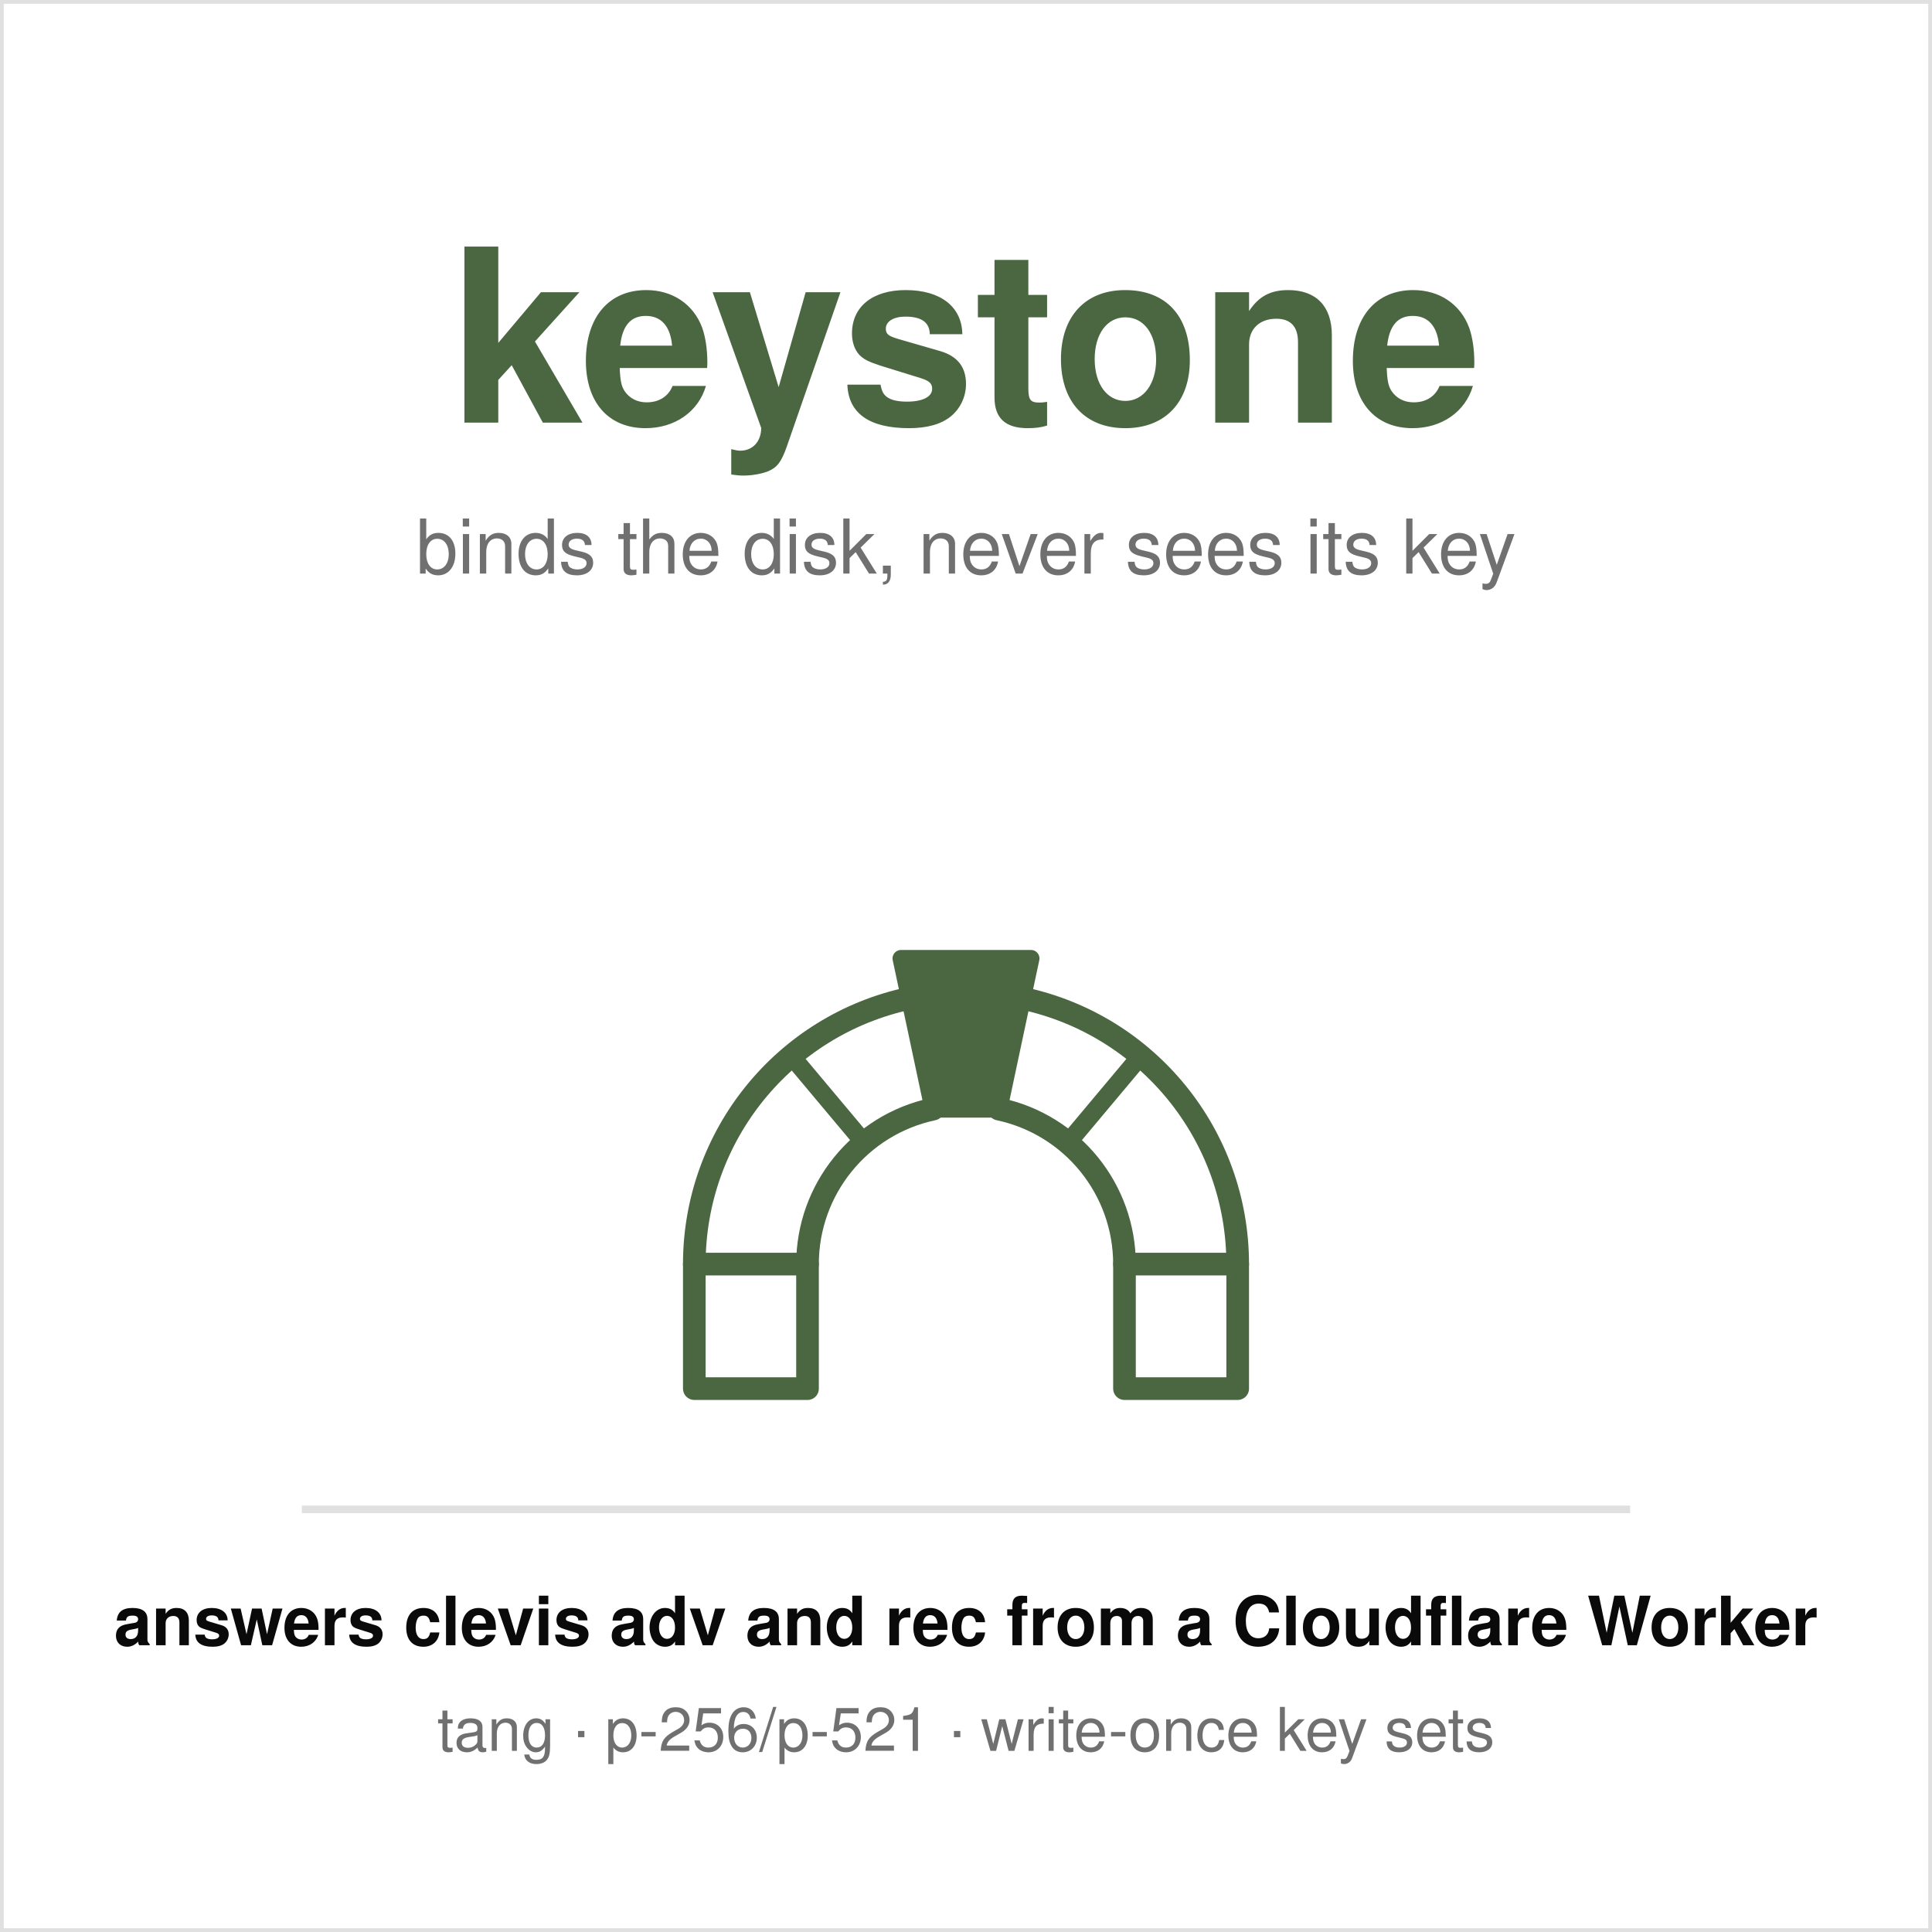
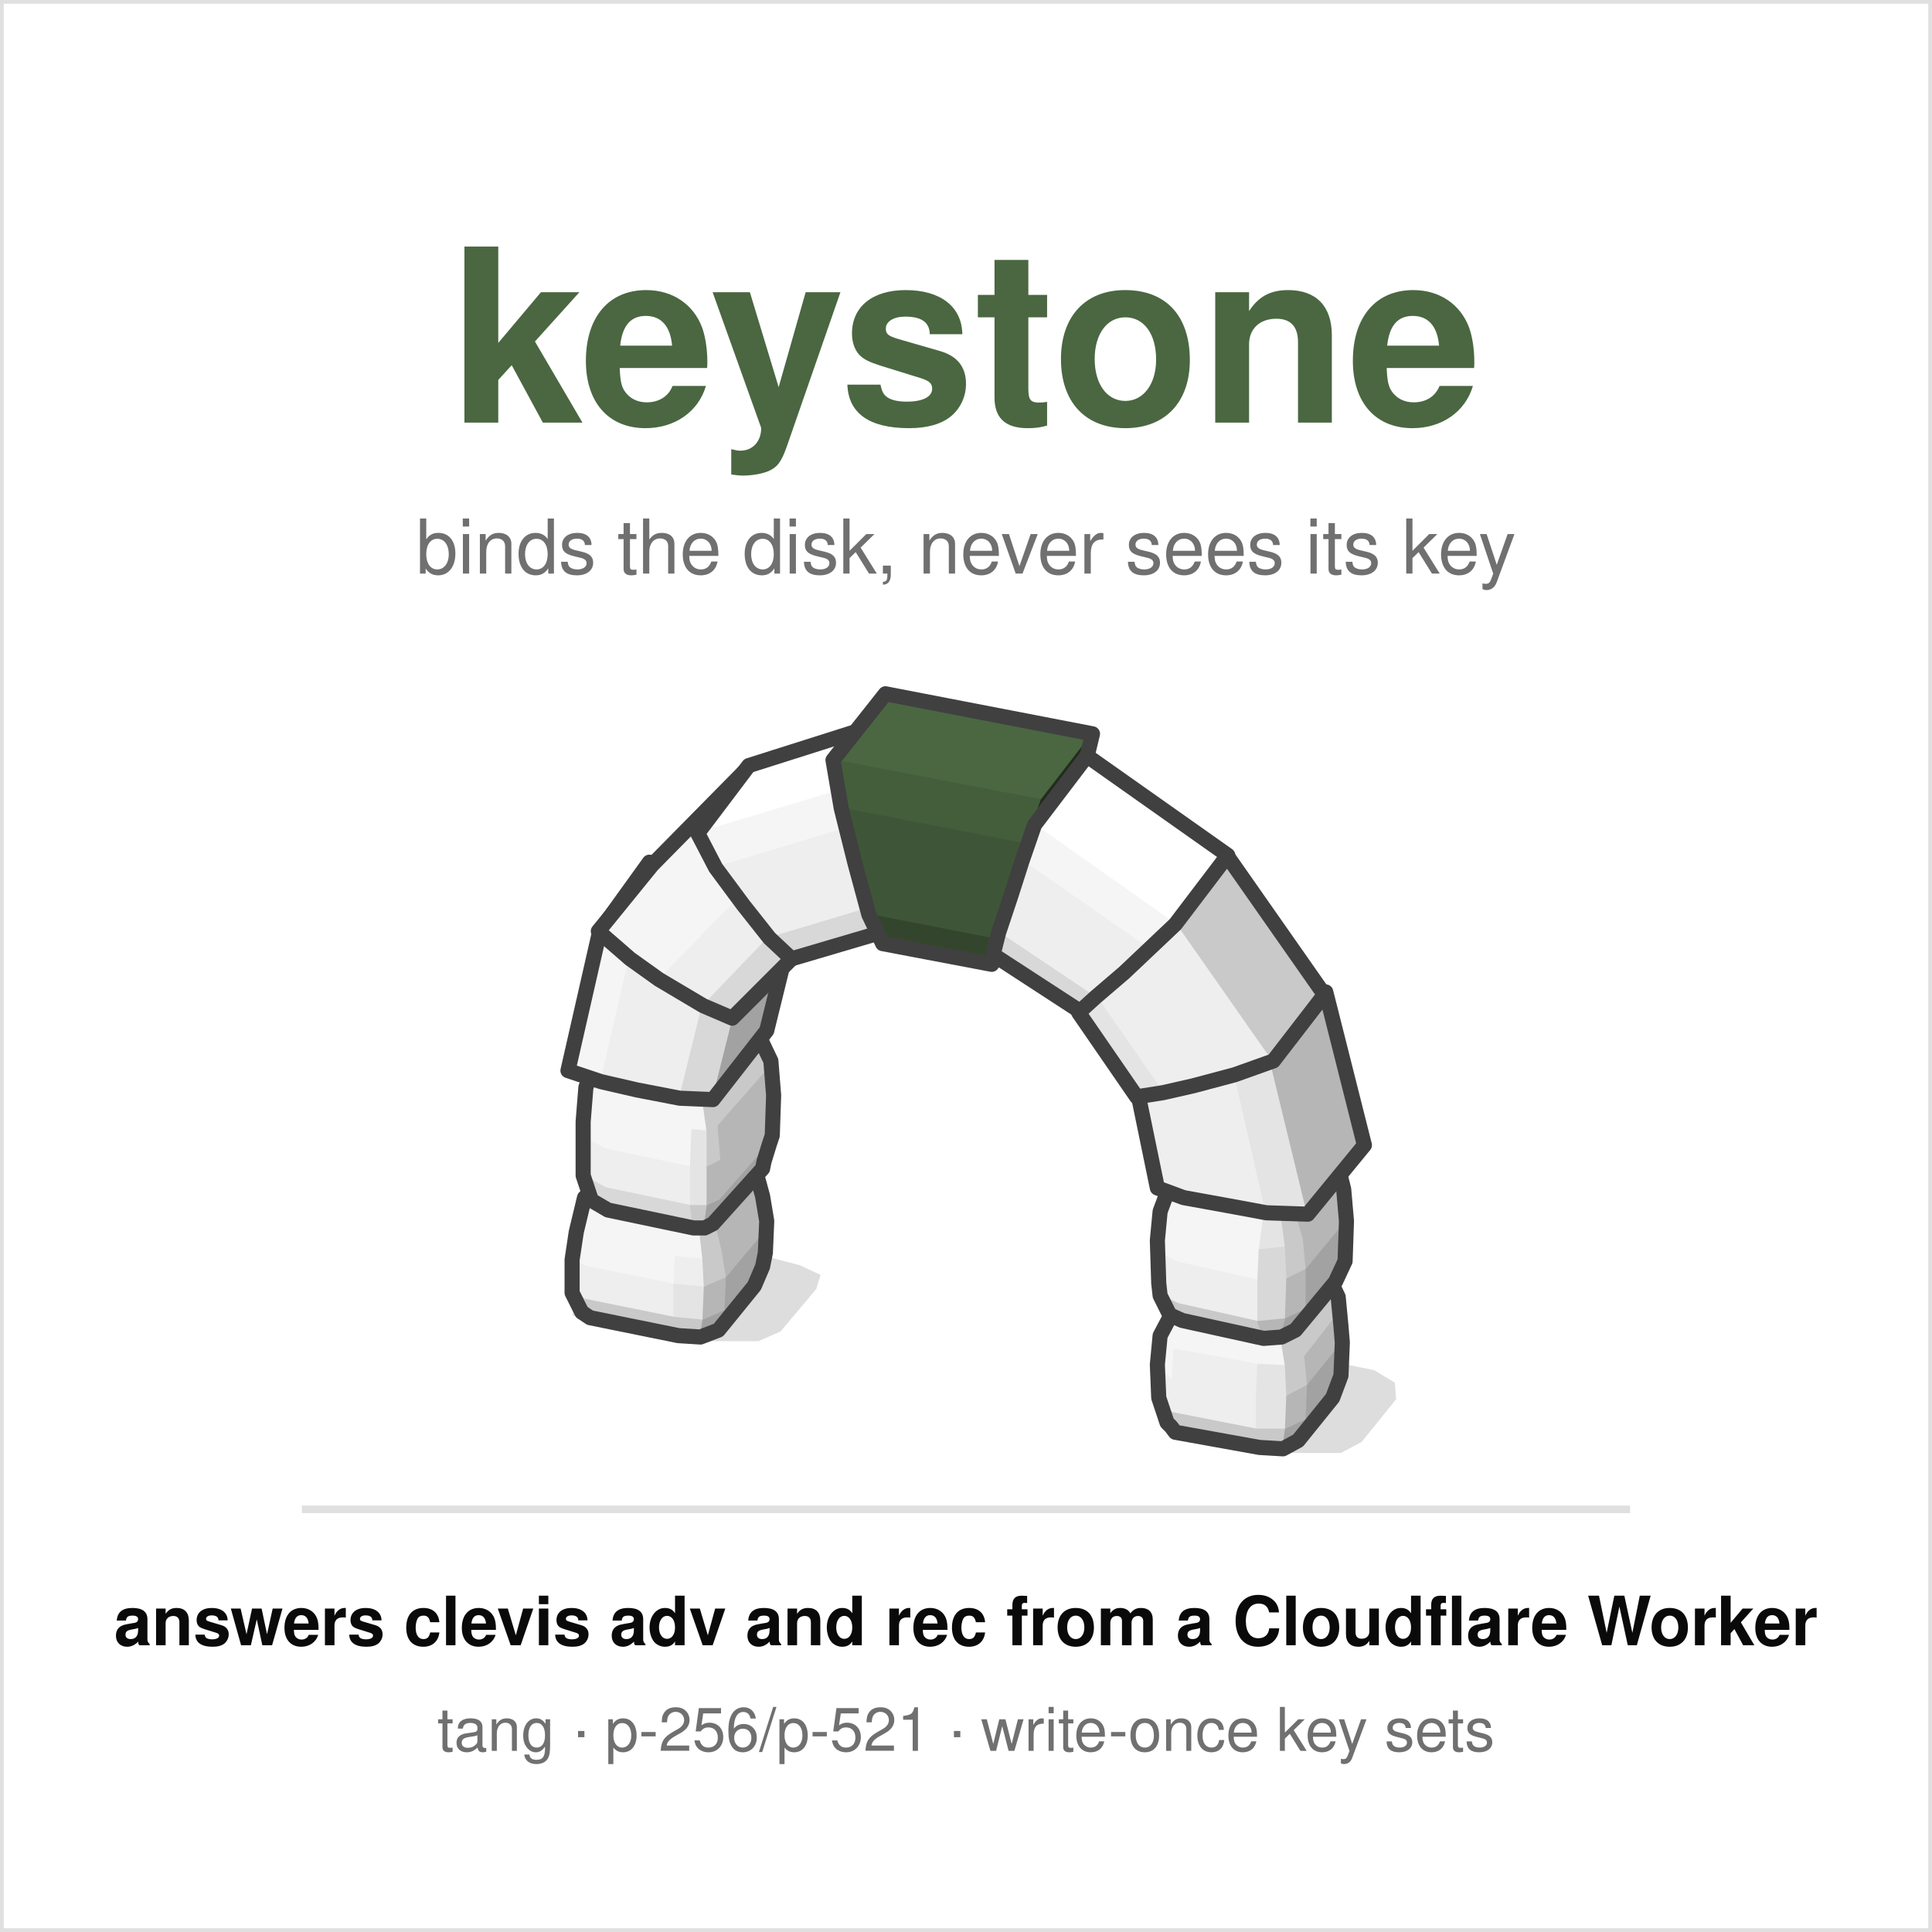
<svg xmlns="http://www.w3.org/2000/svg" viewBox="0 0 256 256" width="256" height="256" font-family="Helvetica, Arial, sans-serif" role="img" aria-label="keystone avatar: a stone arch held by its keystone, the Tang server every bound disk leans on to unlock.">
  <g font-family="Helvetica, Arial, sans-serif">
    <rect x="0" y="0" width="256" height="256" fill="#ffffff" />
    <rect x="0" y="0" width="256" height="256" fill="none" stroke="#e0e0e0" stroke-width="1" />
    <text x="128" y="56" text-anchor="middle" font-size="32" font-weight="700" fill="#4a6741">keystone</text>
    <text x="128" y="76" text-anchor="middle" font-size="10" fill="#707070">binds the disk, never sees its key</text>
-     <g transform="translate(80 100) scale(1.5)" stroke="#4a6741" fill="none" stroke-linecap="round" stroke-linejoin="round">
-       <path d="M8 45 A24 24 0 0 1 27.01 21.52" stroke-width="2" />
-       <path d="M36.99 21.52 A24 24 0 0 1 56 45" stroke-width="2" />
-       <path d="M18 45 A14 14 0 0 1 29.09 31.31" stroke-width="2" />
-       <path d="M34.91 31.31 A14 14 0 0 1 46 45" stroke-width="2" />
-       <line x1="23" y1="34.28" x2="16.57" y2="26.61" stroke-width="1.6" />
-       <line x1="41" y1="34.28" x2="47.43" y2="26.61" stroke-width="1.6" />
-       <path d="M8 45 V56 H18 V45 Z" stroke-width="2" />
-       <path d="M46 45 V56 H56 V45 Z" stroke-width="2" />
-       <polygon points="26.26,18 37.74,18 34.91,31.31 29.09,31.31" fill="#4a6741" stroke-width="1.5" />
+     <g id="keystone-glyph" transform="translate(71.6 83.7) scale(1.829)">
+       <path d="M2.3,49.5L2.7,48.8L6.1,45.1L7.4,44.5L9.1,44.4L13.1,44.4L18.8,45.9L20.3,46.6L20.0,47.6L17.4,50.7L15.8,51.4L11.8,51.4L9.7,51.2L3.3,50.0ZM44.8,57.2L48.1,53.1L49.4,52.6L51.0,52.4L55.0,52.4L60.4,53.5L61.9,54.4L62.0,55.6L59.5,58.7L58.0,59.5L54.0,59.5L51.9,59.4L45.8,58.3L45.1,57.8Z" fill="#0a0a0a" fill-opacity="0.14" />
+       <g>
+         <path d="M2.3,45.5L2.6,43.5L3.2,41.0L3.5,40.7L6.9,37.1L7.7,36.8L8.7,36.8L14.5,38.3L15.5,38.7L16.1,40.9L16.4,42.7L16.3,45.0L16.1,46.0L15.5,47.4L12.9,50.6L11.6,51.1L10.0,51.0L3.6,49.7L3.0,49.3L2.3,47.9Z" fill="#eeeeee" />
+         <path d="M12.6,42.4L11.5,42.8L10.1,42.6L3.7,41.3L3.2,41.0L3.5,40.7L6.9,37.1L7.7,36.8L8.7,36.8L14.5,38.3L15.5,38.7L15.2,39.3Z" fill="#ffffff" stroke="#ffffff" stroke-width="0.12" stroke-linejoin="round" />
+         <path d="M9.7,47.3L3.3,46.0L3.4,43.9L9.8,45.3ZM3.3,46.0L2.3,45.5L2.6,43.5L3.4,43.9ZM11.8,45.5L9.8,45.3L10.1,42.6L11.5,42.8ZM9.8,45.3L3.4,43.9L3.7,41.3L10.1,42.6ZM3.4,43.9L2.6,43.5L3.2,41.0L3.7,41.3Z" fill="#f5f5f5" stroke="#f5f5f5" stroke-width="0.12" stroke-linejoin="round" />
+         <path d="M9.7,49.7L3.3,48.4L3.3,46.0L9.7,47.3ZM3.3,48.4L2.3,47.9L2.3,45.5L3.3,46.0ZM11.9,47.5L9.7,47.3L9.8,45.3L11.8,45.5Z" fill="#eeeeee" stroke="#eeeeee" stroke-width="0.12" stroke-linejoin="round" />
+         <path d="M11.8,49.9L9.7,49.7L9.7,47.3L11.9,47.5Z" fill="#e4e4e4" stroke="#e4e4e4" stroke-width="0.12" stroke-linejoin="round" />
+         <path d="M3.6,49.7L3.0,49.3L2.3,47.9L3.3,48.4Z" fill="#d8d8d8" stroke="#d8d8d8" stroke-width="0.12" stroke-linejoin="round" />
+         <path d="M11.6,51.1L10.0,51.0L9.7,49.7L11.8,49.9ZM10.0,51.0L3.6,49.7L3.3,48.4L9.7,49.7ZM13.5,46.8L11.9,47.5L11.8,45.5L13.2,44.9ZM13.2,44.9L11.8,45.5L11.5,42.8L12.6,42.4Z" fill="#c9c9c9" stroke="#c9c9c9" stroke-width="0.12" stroke-linejoin="round" />
+         <path d="M13.4,49.2L11.8,49.9L11.9,47.5L13.5,46.8ZM16.4,42.7L16.1,43.7L15.9,41.8L16.1,40.9ZM16.1,43.7L13.5,46.8L13.2,44.9L15.9,41.8ZM16.1,40.9L15.9,41.8L15.2,39.3L15.5,38.7ZM15.9,41.8L13.2,44.9L12.6,42.4L15.2,39.3Z" fill="#b6b6b6" stroke="#b6b6b6" stroke-width="0.12" stroke-linejoin="round" />
+         <path d="M12.9,50.6L11.6,51.1L11.8,49.9L13.4,49.2ZM15.5,47.4L12.9,50.6L13.4,49.2L16.1,46.0ZM16.3,45.0L16.1,46.0L16.1,43.7L16.4,42.7ZM16.1,46.0L13.4,49.2L13.5,46.8L16.1,43.7Z" fill="#a2a2a2" stroke="#a2a2a2" stroke-width="0.12" stroke-linejoin="round" />
+         <path d="M2.3,45.5L2.6,43.5L3.2,41.0L3.5,40.7L6.9,37.1L7.7,36.8L8.7,36.8L14.5,38.3L15.5,38.7L16.1,40.9L16.4,42.7L16.3,45.0L16.1,46.0L15.5,47.4L12.9,50.6L11.6,51.1L10.0,51.0L3.6,49.7L3.0,49.3L2.3,47.9Z" fill="none" stroke="#404040" stroke-width="1.094" stroke-linejoin="round" stroke-linecap="round" />
+       </g>
+       <g>
+         <path d="M3.1,36.6L3.1,35.5L3.3,33.0L4.2,30.9L7.0,27.8L7.6,27.6L8.3,27.5L15.7,29.0L16.7,31.1L16.9,33.6L16.8,36.5L16.6,37.1L16.2,38.4L16.1,38.9L12.5,42.9L11.9,43.2L11.1,43.2L4.9,41.9L3.7,41.2L3.1,39.4Z" fill="#eeeeee" />
+         <path d="M12.0,33.3L11.7,33.4L11.3,33.4L5.1,32.2L4.2,31.7L4.2,30.9L7.0,27.8L7.6,27.6L8.3,27.5L15.2,28.9L15.7,29.0L15.6,29.3Z" fill="#ffffff" stroke="#ffffff" stroke-width="0.12" stroke-linejoin="round" />
+         <path d="M10.9,38.8L4.7,37.5L4.7,34.9L11.0,36.1ZM4.7,37.5L3.1,36.6L3.3,34.1L4.7,34.9ZM3.1,36.6L3.1,35.5L3.3,33.0L3.3,34.1ZM12.1,36.2L11.0,36.1L11.3,33.4L11.7,33.4ZM11.0,36.1L4.7,34.9L5.1,32.2L11.3,33.4ZM4.7,34.9L3.3,34.1L4.2,31.7L5.1,32.2ZM3.3,34.1L3.3,33.0L4.2,30.9L4.2,31.7Z" fill="#f5f5f5" stroke="#f5f5f5" stroke-width="0.12" stroke-linejoin="round" />
+         <path d="M10.9,41.6L4.7,40.3L4.7,37.5L10.9,38.8ZM4.7,40.3L3.1,39.4L3.1,36.6L4.7,37.5Z" fill="#eeeeee" stroke="#eeeeee" stroke-width="0.12" stroke-linejoin="round" />
+         <path d="M12.1,41.6L10.9,41.6L10.9,38.8L12.1,38.8ZM12.1,38.8L10.9,38.8L11.0,36.1L12.1,36.2Z" fill="#e4e4e4" stroke="#e4e4e4" stroke-width="0.12" stroke-linejoin="round" />
+         <path d="M11.1,43.2L4.9,41.9L4.7,40.3L10.9,41.6ZM4.9,41.9L3.7,41.2L3.1,39.4L4.7,40.3Z" fill="#d8d8d8" stroke="#d8d8d8" stroke-width="0.12" stroke-linejoin="round" />
+         <path d="M11.9,43.2L11.1,43.2L10.9,41.6L12.1,41.6ZM13.1,38.3L12.1,38.8L12.1,36.2L12.9,35.8ZM12.9,35.8L12.1,36.2L11.7,33.4L12.0,33.3ZM16.5,31.7L12.9,35.8L12.0,33.3L15.6,29.3Z" fill="#c9c9c9" stroke="#c9c9c9" stroke-width="0.12" stroke-linejoin="round" />
+         <path d="M13.0,41.2L12.1,41.6L12.1,38.8L13.1,38.3ZM16.6,37.1L13.0,41.2L13.1,38.3L16.7,34.3ZM16.7,34.3L13.1,38.3L12.9,35.8L16.5,31.7ZM16.7,31.1L16.5,31.7L15.6,29.3L15.7,29.0Z" fill="#b6b6b6" stroke="#b6b6b6" stroke-width="0.12" stroke-linejoin="round" />
+         <path d="M12.5,42.9L11.9,43.2L12.1,41.6L13.0,41.2ZM16.1,38.9L12.5,42.9L13.0,41.2L16.6,37.1ZM16.8,36.5L16.6,37.1L16.7,34.3L16.9,33.6ZM16.9,33.6L16.7,34.3L16.5,31.7L16.7,31.1Z" fill="#a2a2a2" stroke="#a2a2a2" stroke-width="0.12" stroke-linejoin="round" />
+         <path d="M3.1,36.6L3.1,35.5L3.3,33.0L4.2,30.9L7.0,27.8L7.6,27.6L8.3,27.5L15.7,29.0L16.7,31.1L16.9,33.6L16.8,36.5L16.6,37.1L16.2,38.4L16.1,38.9L12.5,42.9L11.9,43.2L11.1,43.2L4.9,41.9L3.7,41.2L3.1,39.4Z" fill="none" stroke="#404040" stroke-width="1.094" stroke-linejoin="round" stroke-linecap="round" />
+       </g>
+       <g>
+         <path d="M2.0,31.8L4.3,21.7L7.9,16.7L10.6,17.9L13.2,19.4L16.1,21.2L17.9,22.8L16.4,28.9L12.5,33.9L10.1,33.8L7.0,33.2L4.4,32.6Z" fill="#eeeeee" />
+         <path d="M17.9,22.8L14.0,27.9L11.8,26.9L16.1,21.2ZM16.1,21.2L11.8,26.9L8.9,25.2L13.2,19.4ZM13.2,19.4L8.9,25.2L6.5,23.5L10.6,17.9ZM10.6,17.9L6.5,23.5L4.3,21.7L7.9,16.7Z" fill="#ffffff" stroke="#ffffff" stroke-width="0.12" stroke-linejoin="round" />
+         <path d="M6.5,23.5L4.4,32.6L2.0,31.8L4.3,21.7Z" fill="#f5f5f5" stroke="#f5f5f5" stroke-width="0.12" stroke-linejoin="round" />
+         <path d="M11.8,26.9L10.1,33.8L7.0,33.2L8.9,25.2ZM8.9,25.2L7.0,33.2L4.4,32.6L6.5,23.5Z" fill="#eeeeee" stroke="#eeeeee" stroke-width="0.12" stroke-linejoin="round" />
+         <path d="M14.0,27.9L12.5,33.9L10.1,33.8L11.8,26.9Z" fill="#d8d8d8" stroke="#d8d8d8" stroke-width="0.12" stroke-linejoin="round" />
+         <path d="M12.5,33.9L14.0,27.9L17.9,22.8L16.4,28.9Z" fill="#a2a2a2" stroke="#a2a2a2" stroke-width="0.12" stroke-linejoin="round" />
+         <path d="M2.0,31.8L4.3,21.7L7.9,16.7L10.6,17.9L13.2,19.4L16.1,21.2L17.9,22.8L16.4,28.9L12.5,33.9L10.1,33.8L7.0,33.2L4.4,32.6Z" fill="none" stroke="#404040" stroke-width="1.094" stroke-linejoin="round" stroke-linecap="round" />
+       </g>
+       <g>
+         <path d="M44.7,53.1L44.9,51.0L45.8,49.3L49.1,45.2L49.8,45.0L50.6,44.8L56.0,45.9L57.0,46.5L57.8,48.2L58.0,50.3L58.1,51.5L58.0,53.9L57.4,55.5L54.9,58.6L53.8,59.2L52.1,59.1L46.0,58.0L45.7,57.6L45.4,57.3L44.8,55.5Z" fill="#eeeeee" />
+         <path d="M54.5,50.4L53.6,50.8L52.3,50.8L46.2,49.7L46.1,49.4L45.8,49.3L49.1,45.2L49.8,45.0L50.6,44.8L56.0,45.9L57.0,46.5L57.0,47.3Z" fill="#ffffff" stroke="#ffffff" stroke-width="0.12" stroke-linejoin="round" />
+         <path d="M45.8,54.2L45.1,53.7L45.2,51.5L45.9,52.0ZM45.1,53.7L44.7,53.1L44.9,51.0L45.2,51.5ZM54.0,53.2L52.0,53.1L52.3,50.8L53.6,50.8ZM52.0,53.1L45.9,52.0L46.2,49.7L52.3,50.8ZM45.9,52.0L45.2,51.5L46.1,49.4L46.2,49.7ZM45.2,51.5L44.9,51.0L45.8,49.3L46.1,49.4Z" fill="#f5f5f5" stroke="#f5f5f5" stroke-width="0.12" stroke-linejoin="round" />
+         <path d="M51.9,57.8L45.8,56.6L45.8,54.2L51.9,55.3ZM45.8,56.6L45.1,56.1L45.1,53.7L45.8,54.2ZM45.1,56.1L44.8,55.5L44.7,53.1L45.1,53.7ZM51.9,55.3L45.8,54.2L45.9,52.0L52.0,53.1Z" fill="#eeeeee" stroke="#eeeeee" stroke-width="0.12" stroke-linejoin="round" />
+         <path d="M54.0,57.8L51.9,57.8L51.9,55.3L54.1,55.4ZM54.1,55.4L51.9,55.3L52.0,53.1L54.0,53.2Z" fill="#e4e4e4" stroke="#e4e4e4" stroke-width="0.12" stroke-linejoin="round" />
+         <path d="M46.0,58.0L45.7,57.6L45.1,56.1L45.8,56.6ZM45.7,57.6L45.4,57.3L44.8,55.5L45.1,56.1Z" fill="#d8d8d8" stroke="#d8d8d8" stroke-width="0.12" stroke-linejoin="round" />
+         <path d="M53.8,59.2L52.1,59.1L51.9,57.8L54.0,57.8ZM52.1,59.1L46.0,58.0L45.8,56.6L51.9,57.8ZM55.6,54.6L54.1,55.4L54.0,53.2L55.4,52.5ZM55.4,52.5L54.0,53.2L53.6,50.8L54.5,50.4ZM57.9,49.3L55.4,52.5L54.5,50.4L57.0,47.3Z" fill="#c9c9c9" stroke="#c9c9c9" stroke-width="0.12" stroke-linejoin="round" />
+         <path d="M55.5,57.1L54.0,57.8L54.1,55.4L55.6,54.6ZM58.1,51.5L55.6,54.6L55.4,52.5L57.9,49.3ZM57.8,48.2L57.9,49.3L57.0,47.3L57.0,46.5Z" fill="#b6b6b6" stroke="#b6b6b6" stroke-width="0.12" stroke-linejoin="round" />
+         <path d="M54.9,58.6L53.8,59.2L54.0,57.8L55.5,57.1ZM57.4,55.5L54.9,58.6L55.5,57.1L58.0,53.9ZM58.0,53.9L55.5,57.1L55.6,54.6L58.1,51.5ZM58.0,50.3L58.1,51.5L57.9,49.3L57.8,48.2Z" fill="#a2a2a2" stroke="#a2a2a2" stroke-width="0.12" stroke-linejoin="round" />
+         <path d="M44.7,53.1L44.9,51.0L45.8,49.3L49.1,45.2L49.8,45.0L50.6,44.8L56.0,45.9L57.0,46.5L57.8,48.2L58.0,50.3L58.1,51.5L58.0,53.9L57.4,55.5L54.9,58.6L53.8,59.2L52.1,59.1L46.0,58.0L45.7,57.6L45.4,57.3L44.8,55.5Z" fill="none" stroke="#404040" stroke-width="1.094" stroke-linejoin="round" stroke-linecap="round" />
+       </g>
+       <g>
+         <path d="M4.2,21.7L8.1,16.9L15.2,9.7L17.3,11.7L18.9,13.6L21.0,16.5L22.2,18.5L18.2,23.7L13.9,28.0L11.8,27.1L8.6,25.2L6.5,23.7Z" fill="#eeeeee" />
+         <path d="M8.1,16.9L15.2,9.7L11.3,14.4L4.2,21.7ZM22.2,18.5L18.2,23.7L16.6,22.1L21.0,16.5ZM21.0,16.5L16.6,22.1L14.4,19.3L18.9,13.6ZM18.9,13.6L14.4,19.3L12.9,17.2L17.3,11.7ZM17.3,11.7L12.9,17.2L11.3,14.4L15.2,9.7Z" fill="#ffffff" stroke="#ffffff" stroke-width="0.12" stroke-linejoin="round" />
+         <path d="M14.4,19.3L8.6,25.2L6.5,23.7L12.9,17.2ZM12.9,17.2L6.5,23.7L4.2,21.7L11.3,14.4Z" fill="#f5f5f5" stroke="#f5f5f5" stroke-width="0.12" stroke-linejoin="round" />
+         <path d="M16.6,22.1L11.8,27.1L8.6,25.2L14.4,19.3Z" fill="#eeeeee" stroke="#eeeeee" stroke-width="0.12" stroke-linejoin="round" />
+         <path d="M18.2,23.7L13.9,28.0L11.8,27.1L16.6,22.1Z" fill="#d8d8d8" stroke="#d8d8d8" stroke-width="0.12" stroke-linejoin="round" />
+         <path d="M4.2,21.7L8.1,16.9L15.2,9.7L17.3,11.7L18.9,13.6L21.0,16.5L22.2,18.5L18.2,23.7L13.9,28.0L11.8,27.1L8.6,25.2L6.5,23.7Z" fill="none" stroke="#404040" stroke-width="1.094" stroke-linejoin="round" stroke-linecap="round" />
+       </g>
+       <g>
+         <path d="M44.7,44.1L44.9,42.0L45.8,39.6L48.8,35.9L49.5,35.4L50.6,35.5L56.9,36.8L57.2,37.2L58.0,39.6L58.2,40.4L58.4,42.7L58.3,45.6L57.6,47.1L54.7,50.6L53.7,51.1L52.4,51.2L46.5,49.9L45.6,49.5L44.9,48.1L44.8,47.2Z" fill="#eeeeee" />
+         <path d="M54.5,41.2L53.6,41.6L52.5,41.8L46.6,40.4L45.9,40.0L45.8,39.6L48.8,35.9L49.5,35.4L50.6,35.5L56.9,36.8L57.2,37.2L57.4,37.6Z" fill="#ffffff" stroke="#ffffff" stroke-width="0.12" stroke-linejoin="round" />
+         <path d="M52.0,47.0L46.2,45.7L46.3,43.4L52.1,44.8ZM46.2,45.7L44.9,45.1L45.1,42.8L46.3,43.4ZM44.9,45.1L44.7,44.1L44.9,42.0L45.1,42.8ZM52.1,44.8L46.3,43.4L46.6,40.4L52.5,41.8ZM46.3,43.4L45.1,42.8L45.9,40.0L46.6,40.4ZM45.1,42.8L44.9,42.0L45.8,39.6L45.9,40.0Z" fill="#f5f5f5" stroke="#f5f5f5" stroke-width="0.12" stroke-linejoin="round" />
+         <path d="M52.0,50.0L46.2,48.7L46.2,45.7L52.0,47.0ZM46.2,48.7L44.9,48.1L44.9,45.1L46.2,45.7ZM44.9,48.1L44.8,47.2L44.7,44.1L44.9,45.1Z" fill="#eeeeee" stroke="#eeeeee" stroke-width="0.12" stroke-linejoin="round" />
+         <path d="M54.0,44.6L52.1,44.8L52.5,41.8L53.6,41.6Z" fill="#e4e4e4" stroke="#e4e4e4" stroke-width="0.12" stroke-linejoin="round" />
+         <path d="M54.0,49.8L52.0,50.0L52.0,47.0L54.1,46.9ZM54.1,46.9L52.0,47.0L52.1,44.8L54.0,44.6Z" fill="#d8d8d8" stroke="#d8d8d8" stroke-width="0.12" stroke-linejoin="round" />
+         <path d="M52.4,51.2L46.5,49.9L46.2,48.7L52.0,50.0ZM46.5,49.9L45.6,49.5L44.9,48.1L46.2,48.7ZM55.5,46.2L54.1,46.9L54.0,44.6L55.3,44.0ZM55.3,44.0L54.0,44.6L53.6,41.6L54.5,41.2Z" fill="#c9c9c9" stroke="#c9c9c9" stroke-width="0.12" stroke-linejoin="round" />
+         <path d="M53.7,51.1L52.4,51.2L52.0,50.0L54.0,49.8ZM55.5,49.1L54.0,49.8L54.1,46.9L55.5,46.2ZM58.4,42.7L55.5,46.2L55.3,44.0L58.2,40.4ZM58.0,39.6L58.2,40.4L57.4,37.6L57.2,37.2ZM58.2,40.4L55.3,44.0L54.5,41.2L57.4,37.6Z" fill="#b6b6b6" stroke="#b6b6b6" stroke-width="0.12" stroke-linejoin="round" />
+         <path d="M54.7,50.6L53.7,51.1L54.0,49.8L55.5,49.1ZM57.6,47.1L54.7,50.6L55.5,49.1L58.3,45.6ZM58.3,45.6L55.5,49.1L55.5,46.2L58.4,42.7Z" fill="#a2a2a2" stroke="#a2a2a2" stroke-width="0.12" stroke-linejoin="round" />
+         <path d="M44.7,44.1L44.9,42.0L45.8,39.6L48.8,35.9L49.5,35.4L50.6,35.5L56.9,36.8L57.2,37.2L58.0,39.6L58.2,40.4L58.4,42.7L58.3,45.6L57.6,47.1L54.7,50.6L53.7,51.1L52.4,51.2L46.5,49.9L45.6,49.5L44.9,48.1L44.8,47.2Z" fill="none" stroke="#404040" stroke-width="1.094" stroke-linejoin="round" stroke-linecap="round" />
+       </g>
+       <g>
+         <path d="M11.4,14.6L15.1,9.7L25.5,6.4L26.4,8.4L27.3,11.4L28.1,14.2L28.5,16.5L24.3,21.9L18.2,23.7L16.6,22.2L14.7,19.8L12.7,17.1Z" fill="#eeeeee" />
+         <path d="M15.1,9.7L25.5,6.4L21.7,11.5L11.4,14.6Z" fill="#ffffff" stroke="#ffffff" stroke-width="0.12" stroke-linejoin="round" />
+         <path d="M22.0,14.3L12.7,17.1L11.4,14.6L21.7,11.5Z" fill="#f5f5f5" stroke="#f5f5f5" stroke-width="0.12" stroke-linejoin="round" />
+         <path d="M23.6,20.1L16.6,22.2L14.7,19.8L22.8,17.4ZM22.8,17.4L14.7,19.8L12.7,17.1L22.0,14.3Z" fill="#eeeeee" stroke="#eeeeee" stroke-width="0.12" stroke-linejoin="round" />
+         <path d="M24.3,21.9L18.2,23.7L16.6,22.2L23.6,20.1Z" fill="#d8d8d8" stroke="#d8d8d8" stroke-width="0.12" stroke-linejoin="round" />
+         <path d="M28.5,16.5L24.3,21.9L23.6,20.1L28.1,14.2ZM28.1,14.2L23.6,20.1L22.8,17.4L27.3,11.4ZM27.3,11.4L22.8,17.4L22.0,14.3L26.4,8.4ZM26.4,8.4L22.0,14.3L21.7,11.5L25.5,6.4Z" fill="#b6b6b6" stroke="#b6b6b6" stroke-width="0.12" stroke-linejoin="round" />
+         <path d="M11.4,14.6L15.1,9.7L25.5,6.4L26.4,8.4L27.3,11.4L28.1,14.2L28.5,16.5L24.3,21.9L18.2,23.7L16.6,22.2L14.7,19.8L12.7,17.1Z" fill="none" stroke="#404040" stroke-width="1.094" stroke-linejoin="round" stroke-linecap="round" />
+       </g>
+       <g>
+         <path d="M43.3,33.5L47.3,28.3L49.4,27.6L52.5,26.9L54.7,26.4L56.9,26.1L59.7,37.2L55.6,42.2L52.6,42.1L49.9,41.6L46.6,41.0L44.7,40.3Z" fill="#eeeeee" />
+         <path d="M43.3,33.5L47.3,28.3L49.4,27.6L44.9,33.3ZM44.9,33.3L49.4,27.6L52.5,26.9L47.9,32.6ZM47.9,32.6L52.5,26.9L54.7,26.4L50.3,32.0ZM50.3,32.0L54.7,26.4L56.9,26.1L52.9,31.1Z" fill="#ffffff" stroke="#ffffff" stroke-width="0.12" stroke-linejoin="round" />
+         <path d="M44.7,40.3L43.3,33.5L44.9,33.3L46.6,41.0ZM46.6,41.0L44.9,33.3L47.9,32.6L49.9,41.6ZM49.9,41.6L47.9,32.6L50.3,32.0L52.6,42.1Z" fill="#eeeeee" stroke="#eeeeee" stroke-width="0.12" stroke-linejoin="round" />
+         <path d="M52.6,42.1L50.3,32.0L52.9,31.1L55.6,42.2Z" fill="#e4e4e4" stroke="#e4e4e4" stroke-width="0.12" stroke-linejoin="round" />
+         <path d="M56.9,26.1L59.7,37.2L55.6,42.2L52.9,31.1Z" fill="#b6b6b6" stroke="#b6b6b6" stroke-width="0.12" stroke-linejoin="round" />
+         <path d="M43.3,33.5L47.3,28.3L49.4,27.6L52.5,26.9L54.7,26.4L56.9,26.1L59.7,37.2L55.6,42.2L52.6,42.1L49.9,41.6L46.6,41.0L44.7,40.3Z" fill="none" stroke="#404040" stroke-width="1.094" stroke-linejoin="round" stroke-linecap="round" />
+       </g>
+       <g>
+         <path d="M21.2,9.3L25.0,4.5L40.0,7.4L39.4,9.9L38.5,13.3L37.4,16.6L36.5,19.1L32.7,24.1L24.8,22.6L23.8,20.5L22.8,16.8L21.8,12.8Z" fill="#3e5637" />
+         <path d="M25.0,4.5L40.0,7.4L36.3,12.2L21.2,9.3Z" fill="#4a6741" stroke="#4a6741" stroke-width="0.12" stroke-linejoin="round" />
+         <path d="M35.2,15.4L21.8,12.8L21.2,9.3L36.3,12.2Z" fill="#445e3c" stroke="#445e3c" stroke-width="0.12" stroke-linejoin="round" />
+         <path d="M33.0,22.3L23.8,20.5L22.8,16.8L34.0,19.0ZM34.0,19.0L22.8,16.8L21.8,12.8L35.2,15.4Z" fill="#3e5637" stroke="#3e5637" stroke-width="0.12" stroke-linejoin="round" />
+         <path d="M32.7,24.1L24.8,22.6L23.8,20.5L33.0,22.3Z" fill="#33462d" stroke="#33462d" stroke-width="0.12" stroke-linejoin="round" />
+         <path d="M36.5,19.1L32.7,24.1L33.0,22.3L37.4,16.6ZM37.4,16.6L33.0,22.3L34.0,19.0L38.5,13.3ZM38.5,13.3L34.0,19.0L35.2,15.4L39.4,9.9ZM39.4,9.9L35.2,15.4L36.3,12.2L40.0,7.4Z" fill="#222c1e" stroke="#222c1e" stroke-width="0.12" stroke-linejoin="round" />
+         <path d="M21.2,9.3L25.0,4.5L40.0,7.4L39.4,9.9L38.5,13.3L37.4,16.6L36.5,19.1L32.7,24.1L24.8,22.6L23.8,20.5L22.8,16.8L21.8,12.8Z" fill="none" stroke="#404040" stroke-width="1.094" stroke-linejoin="round" stroke-linecap="round" />
+       </g>
+       <g>
+         <path d="M39.0,27.6L43.0,22.5L44.7,20.9L46.3,19.4L48.3,17.5L49.8,16.3L56.8,26.3L53.1,31.1L50.3,32.1L47.3,32.9L45.1,33.4L43.2,33.7Z" fill="#eeeeee" />
+         <path d="M39.0,27.6L43.0,22.5L44.7,20.9L40.3,26.5ZM40.3,26.5L44.7,20.9L46.3,19.4L41.9,25.1ZM41.9,25.1L46.3,19.4L48.3,17.5L44.1,23.1ZM44.1,23.1L48.3,17.5L49.8,16.3L46.1,21.1Z" fill="#ffffff" stroke="#ffffff" stroke-width="0.12" stroke-linejoin="round" />
+         <path d="M45.1,33.4L40.3,26.5L41.9,25.1L47.3,32.9ZM47.3,32.9L41.9,25.1L44.1,23.1L50.3,32.1ZM50.3,32.1L44.1,23.1L46.1,21.1L53.1,31.1Z" fill="#eeeeee" stroke="#eeeeee" stroke-width="0.12" stroke-linejoin="round" />
+         <path d="M43.2,33.7L39.0,27.6L40.3,26.5L45.1,33.4Z" fill="#e4e4e4" stroke="#e4e4e4" stroke-width="0.12" stroke-linejoin="round" />
+         <path d="M49.8,16.3L56.8,26.3L53.1,31.1L46.1,21.1Z" fill="#c9c9c9" stroke="#c9c9c9" stroke-width="0.12" stroke-linejoin="round" />
+         <path d="M39.0,27.6L43.0,22.5L44.7,20.9L46.3,19.4L48.3,17.5L49.8,16.3L56.8,26.3L53.1,31.1L50.3,32.1L47.3,32.9L45.1,33.4L43.2,33.7Z" fill="none" stroke="#404040" stroke-width="1.094" stroke-linejoin="round" stroke-linecap="round" />
+       </g>
+       <g>
+         <path d="M32.8,23.4L33.2,21.8L34.1,19.1L34.9,16.6L35.8,14.0L39.6,9.0L49.8,16.2L46.0,21.2L44.1,23.0L42.3,24.7L40.2,26.5L39.1,27.5Z" fill="#eeeeee" />
+         <path d="M39.6,9.0L49.8,16.2L46.0,21.2L35.8,14.0Z" fill="#ffffff" stroke="#ffffff" stroke-width="0.12" stroke-linejoin="round" />
+         <path d="M44.1,23.0L34.9,16.6L35.8,14.0L46.0,21.2Z" fill="#f5f5f5" stroke="#f5f5f5" stroke-width="0.12" stroke-linejoin="round" />
+         <path d="M40.2,26.5L33.2,21.8L34.1,19.1L42.3,24.7ZM42.3,24.7L34.1,19.1L34.9,16.6L44.1,23.0Z" fill="#eeeeee" stroke="#eeeeee" stroke-width="0.12" stroke-linejoin="round" />
+         <path d="M39.1,27.5L32.8,23.4L33.2,21.8L40.2,26.5Z" fill="#d8d8d8" stroke="#d8d8d8" stroke-width="0.12" stroke-linejoin="round" />
+         <path d="M32.8,23.4L33.2,21.8L34.1,19.1L34.9,16.6L35.8,14.0L39.6,9.0L49.8,16.2L46.0,21.2L44.1,23.0L42.3,24.7L40.2,26.5L39.1,27.5Z" fill="none" stroke="#404040" stroke-width="1.094" stroke-linejoin="round" stroke-linecap="round" />
+       </g>
    </g>
    <line x1="40" y1="200" x2="216" y2="200" stroke="#e0e0e0" stroke-width="1" />
    <text x="128" y="218" text-anchor="middle" font-size="9" font-weight="600" fill="#0a0a0a">answers clevis adv and rec from a Cloudflare Worker</text>
    <text x="128" y="232" text-anchor="middle" font-size="8" fill="#707070">tang · p-256/p-521 · write-once key sets</text>
  </g>
</svg>
